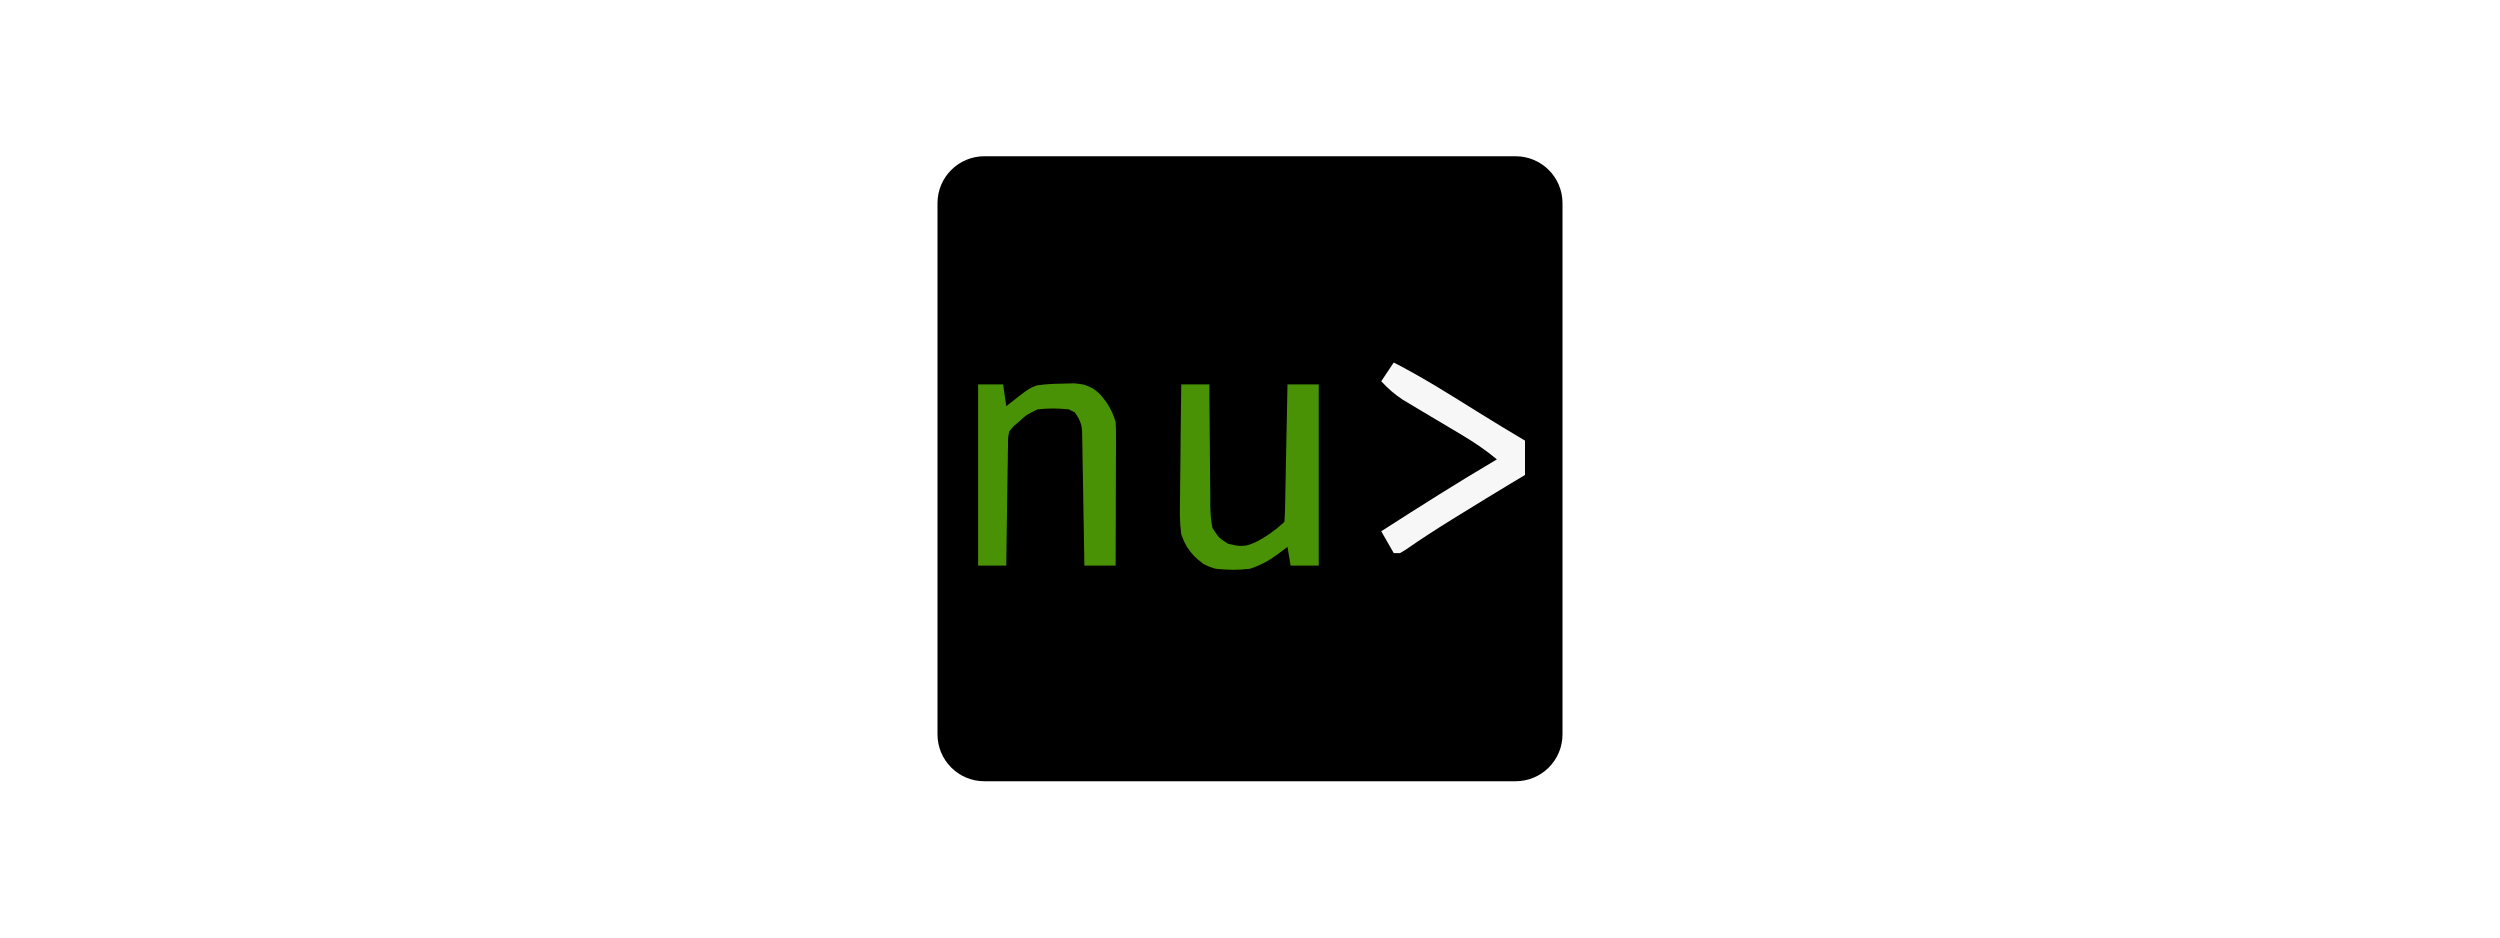
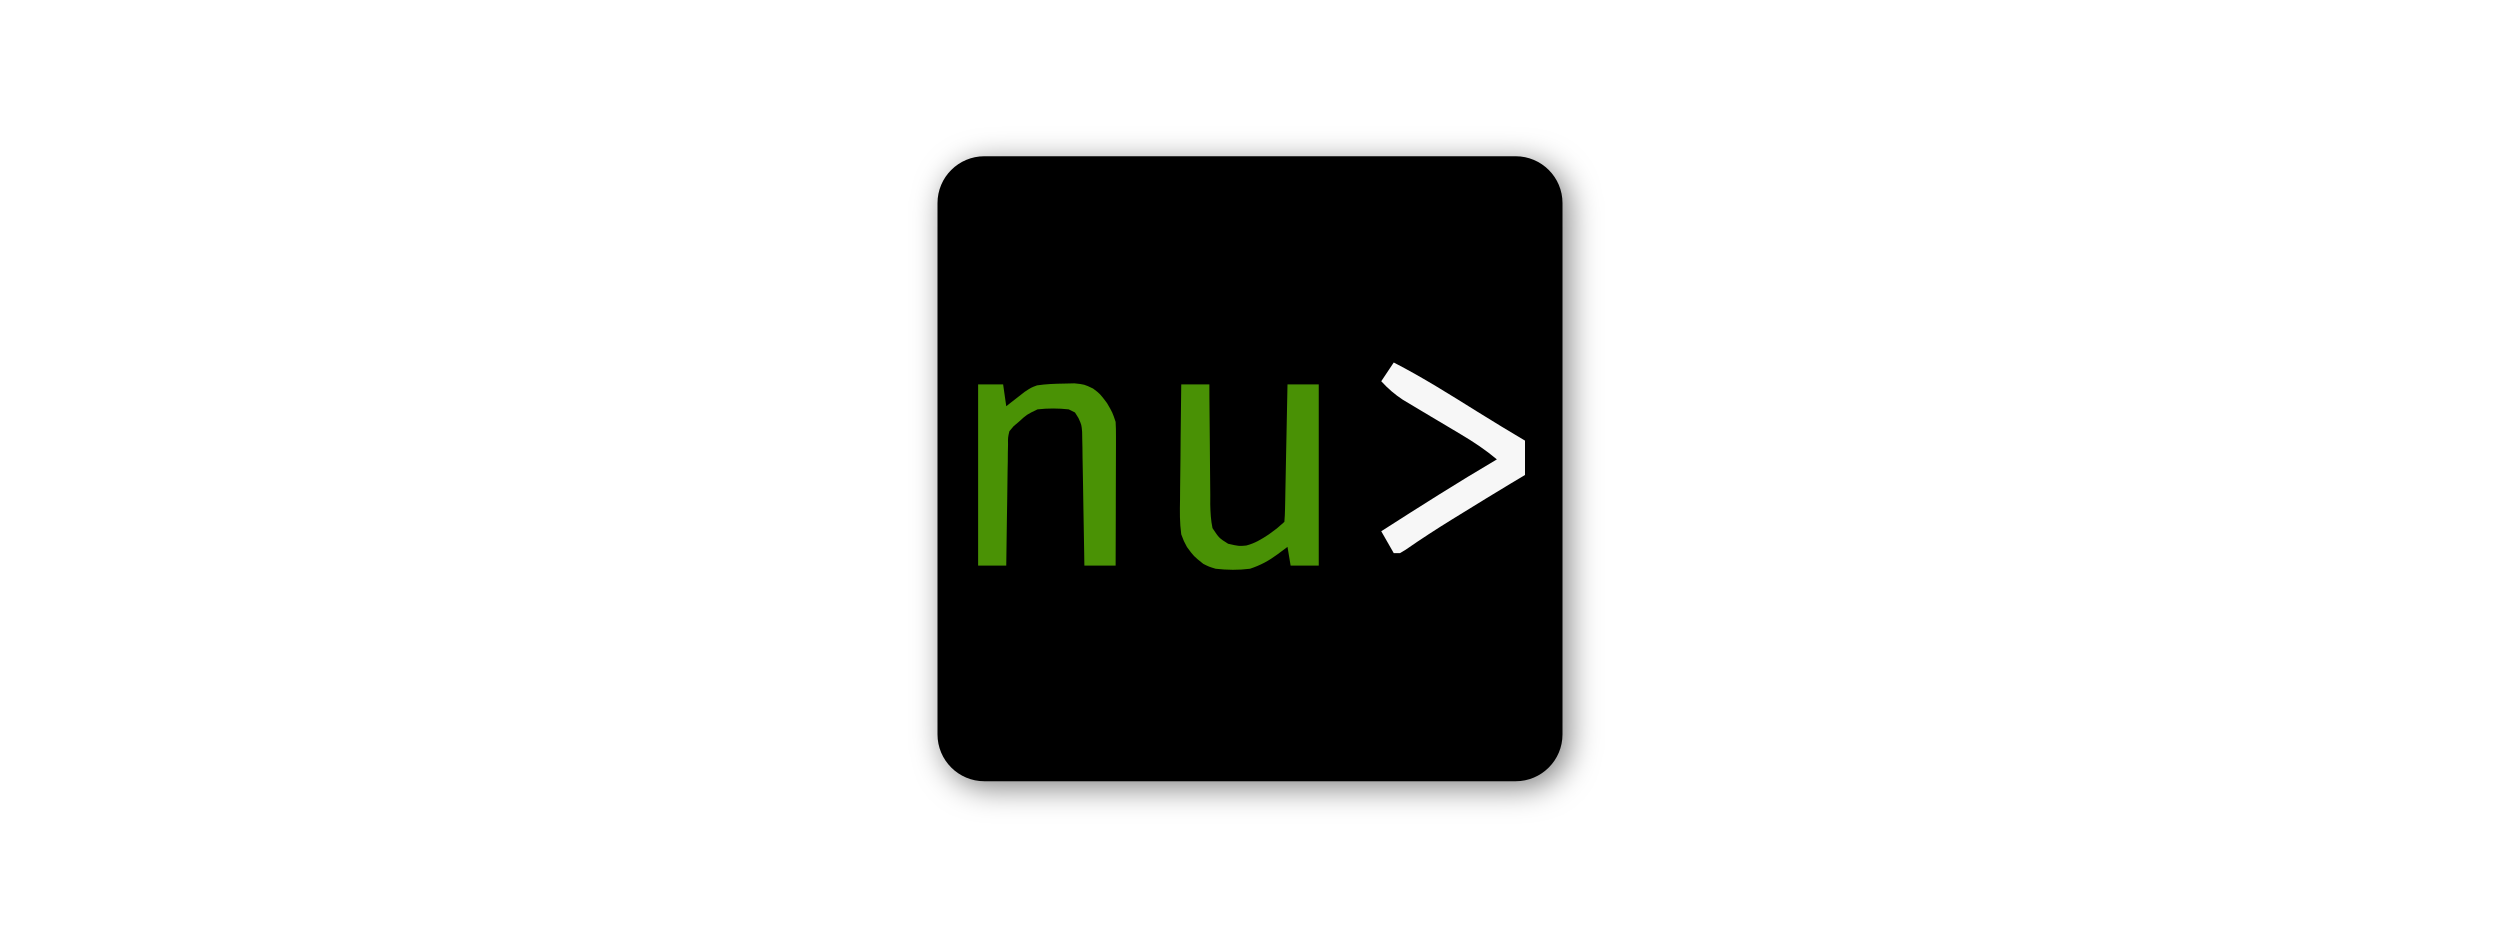
<svg xmlns="http://www.w3.org/2000/svg" version="1.1" viewBox="-300 -50 800 300">
-   <rect width="200" height="200" fill="#000000" rx="15" />
+   <filter id="shadows">
+     <feDropShadow stdDeviation="5" flood-opacity="0.5" />
+   </filter>
+   <rect width="200" height="200" fill="#000000" rx="15" filter="url(#shadows)" />
  <path d="M0 0 C2.97 0 5.94 0 9 0 C9 1.37 9.01 2.73 9.01 4.14 C9.03 9.22 9.09 14.3 9.15 19.38 C9.18 21.58 9.19 23.77 9.2 25.97 C9.2 29.13 9.25 32.29 9.29 35.45 C9.29 36.43 9.29 37.41 9.28 38.42 C9.34 41.04 9.46 43.44 10 46 C12.11 49.19 12.11 49.19 15 51 C18.45 51.79 18.45 51.79 20.8 51.57 C23.57 50.85 25.55 49.63 27.94 48.06 C30.58 46.16 30.58 46.16 33 44 C33.12 42.62 33.18 41.23 33.21 39.85 C33.23 38.97 33.25 38.09 33.27 37.18 C33.29 35.74 33.29 35.74 33.32 34.28 C33.34 33.3 33.36 32.33 33.38 31.32 C33.44 28.19 33.5 25.07 33.56 21.94 C33.61 19.82 33.65 17.71 33.69 15.59 C33.8 10.39 33.9 5.2 34 0 C37.3 0 40.6 0 44 0 C44 19.14 44 38.28 44 58 C41.03 58 38.06 58 35 58 C34.5 55.03 34.5 55.03 34 52 C32.95 52.78 31.9 53.57 30.81 54.38 C28 56.47 25.34 57.89 22 59 C18.29 59.47 14.72 59.42 11 59 C8.87 58.35 8.87 58.35 7.06 57.44 C4 55 4 55 1.83 52.05 C0.81 50.16 0.81 50.16 0 48 C-0.52 44.26 -0.47 40.59 -0.39 36.82 C-0.38 35.76 -0.38 34.71 -0.37 33.62 C-0.35 30.27 -0.3 26.91 -0.25 23.56 C-0.23 21.28 -0.21 19 -0.2 16.72 C-0.15 11.15 -0.08 5.57 0 0 Z " fill="#499105" transform="translate(78,73)" />
  <path d="M0 0 C2.64 0 5.28 0 8 0 C8.33 2.31 8.66 4.62 9 7 C9.53 6.58 10.06 6.16 10.61 5.72 C11.32 5.17 12.02 4.63 12.75 4.06 C13.45 3.52 14.14 2.97 14.86 2.41 C17 1 17 1 18.86 0.32 C21.73 -0.11 24.53 -0.21 27.44 -0.25 C29.11 -0.29 29.11 -0.29 30.81 -0.33 C34 0 34 0 36.77 1.33 C39 3 39 3 41.25 6 C43 9 43 9 44 12 C44.09 13.52 44.12 15.04 44.11 16.56 C44.11 17.48 44.11 18.4 44.11 19.35 C44.11 20.34 44.1 21.33 44.1 22.36 C44.1 23.37 44.09 24.39 44.09 25.44 C44.09 28.69 44.08 31.94 44.06 35.19 C44.06 37.39 44.05 39.59 44.05 41.79 C44.04 47.2 44.02 52.6 44 58 C40.7 58 37.4 58 34 58 C33.97 55.99 33.97 55.99 33.94 53.93 C33.86 48.95 33.78 43.97 33.68 38.99 C33.64 36.84 33.61 34.68 33.58 32.53 C33.53 29.43 33.47 26.33 33.41 23.23 C33.4 22.27 33.39 21.31 33.38 20.31 C33.36 19.41 33.34 18.51 33.32 17.58 C33.31 16.79 33.29 16 33.28 15.19 C33.09 12.94 33.09 12.94 32.11 10.78 C31.56 9.9 31.56 9.9 31 9 C30.34 8.67 29.68 8.34 29 8 C25.63 7.63 22.37 7.62 19 8 C15.56 9.65 15.56 9.65 13 12 C12.19 12.68 12.19 12.68 11.37 13.37 C10.92 13.91 10.46 14.45 10 15 C9.53 17.03 9.53 17.03 9.57 19.29 C9.55 20.15 9.53 21.01 9.51 21.9 C9.5 23.28 9.5 23.28 9.49 24.7 C9.47 25.65 9.45 26.6 9.43 27.58 C9.38 30.61 9.35 33.65 9.31 36.69 C9.28 38.75 9.24 40.8 9.21 42.86 C9.12 47.91 9.06 52.95 9 58 C6.03 58 3.06 58 0 58 C0 38.86 0 19.72 0 0 Z " fill="#4A9205" transform="translate(13,73)" />
  <path d="M0 0 C9.25 4.75 18 10.28 26.82 15.78 C31.84 18.92 36.91 21.97 42 25 C42 28.63 42 32.26 42 36 C40.57 36.86 39.14 37.71 37.66 38.59 C32.23 41.85 26.83 45.17 21.44 48.5 C20.12 49.31 20.12 49.31 18.77 50.14 C13.69 53.28 8.7 56.51 3.8 59.92 C3.2 60.27 2.61 60.63 2 61 C1.34 61 0.68 61 0 61 C-1.32 58.69 -2.64 56.38 -4 54 C8.23 46.16 20.48 38.37 33 31 C29.36 27.95 25.61 25.45 21.53 23.03 C20.29 22.29 19.04 21.54 17.8 20.8 C15.87 19.65 13.93 18.49 11.99 17.35 C10.1 16.22 8.22 15.1 6.34 13.97 C4.66 12.97 4.66 12.97 2.95 11.95 C0.26 10.17 -1.83 8.37 -4 6 C-2.68 4.02 -1.36 2.04 0 0 Z " fill="#F7F7F7" transform="translate(146,66)" />
</svg>
